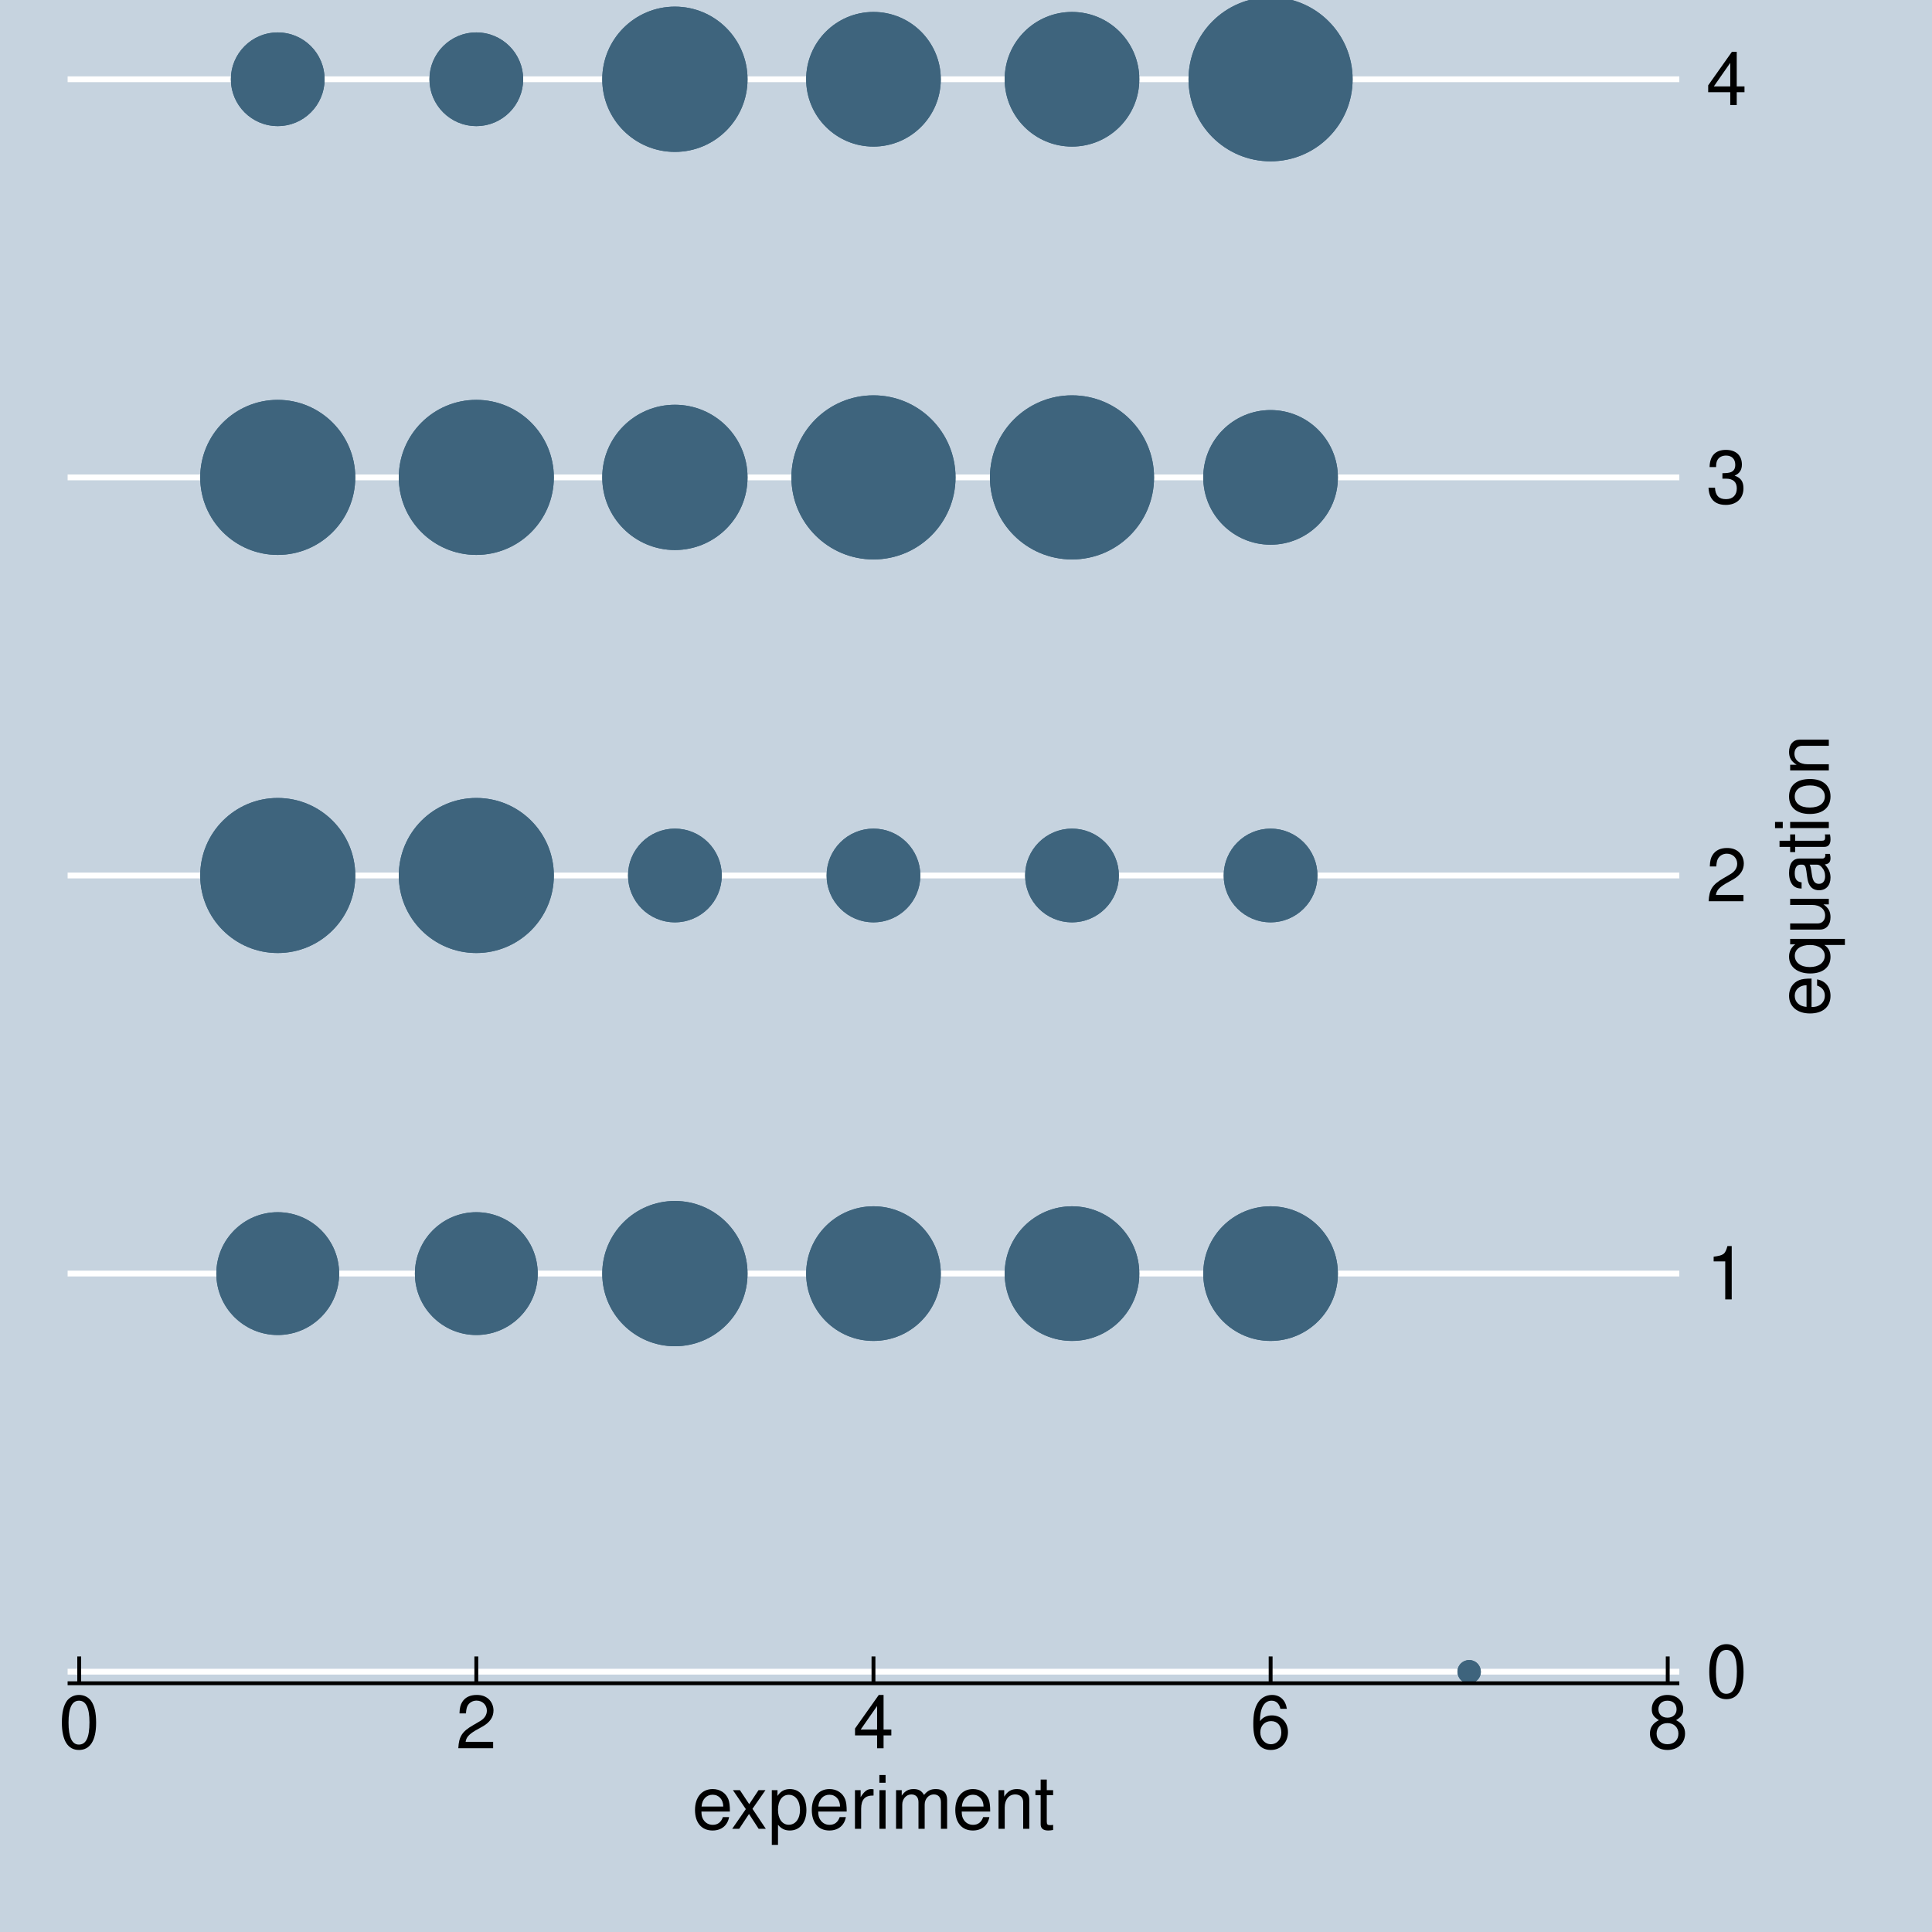
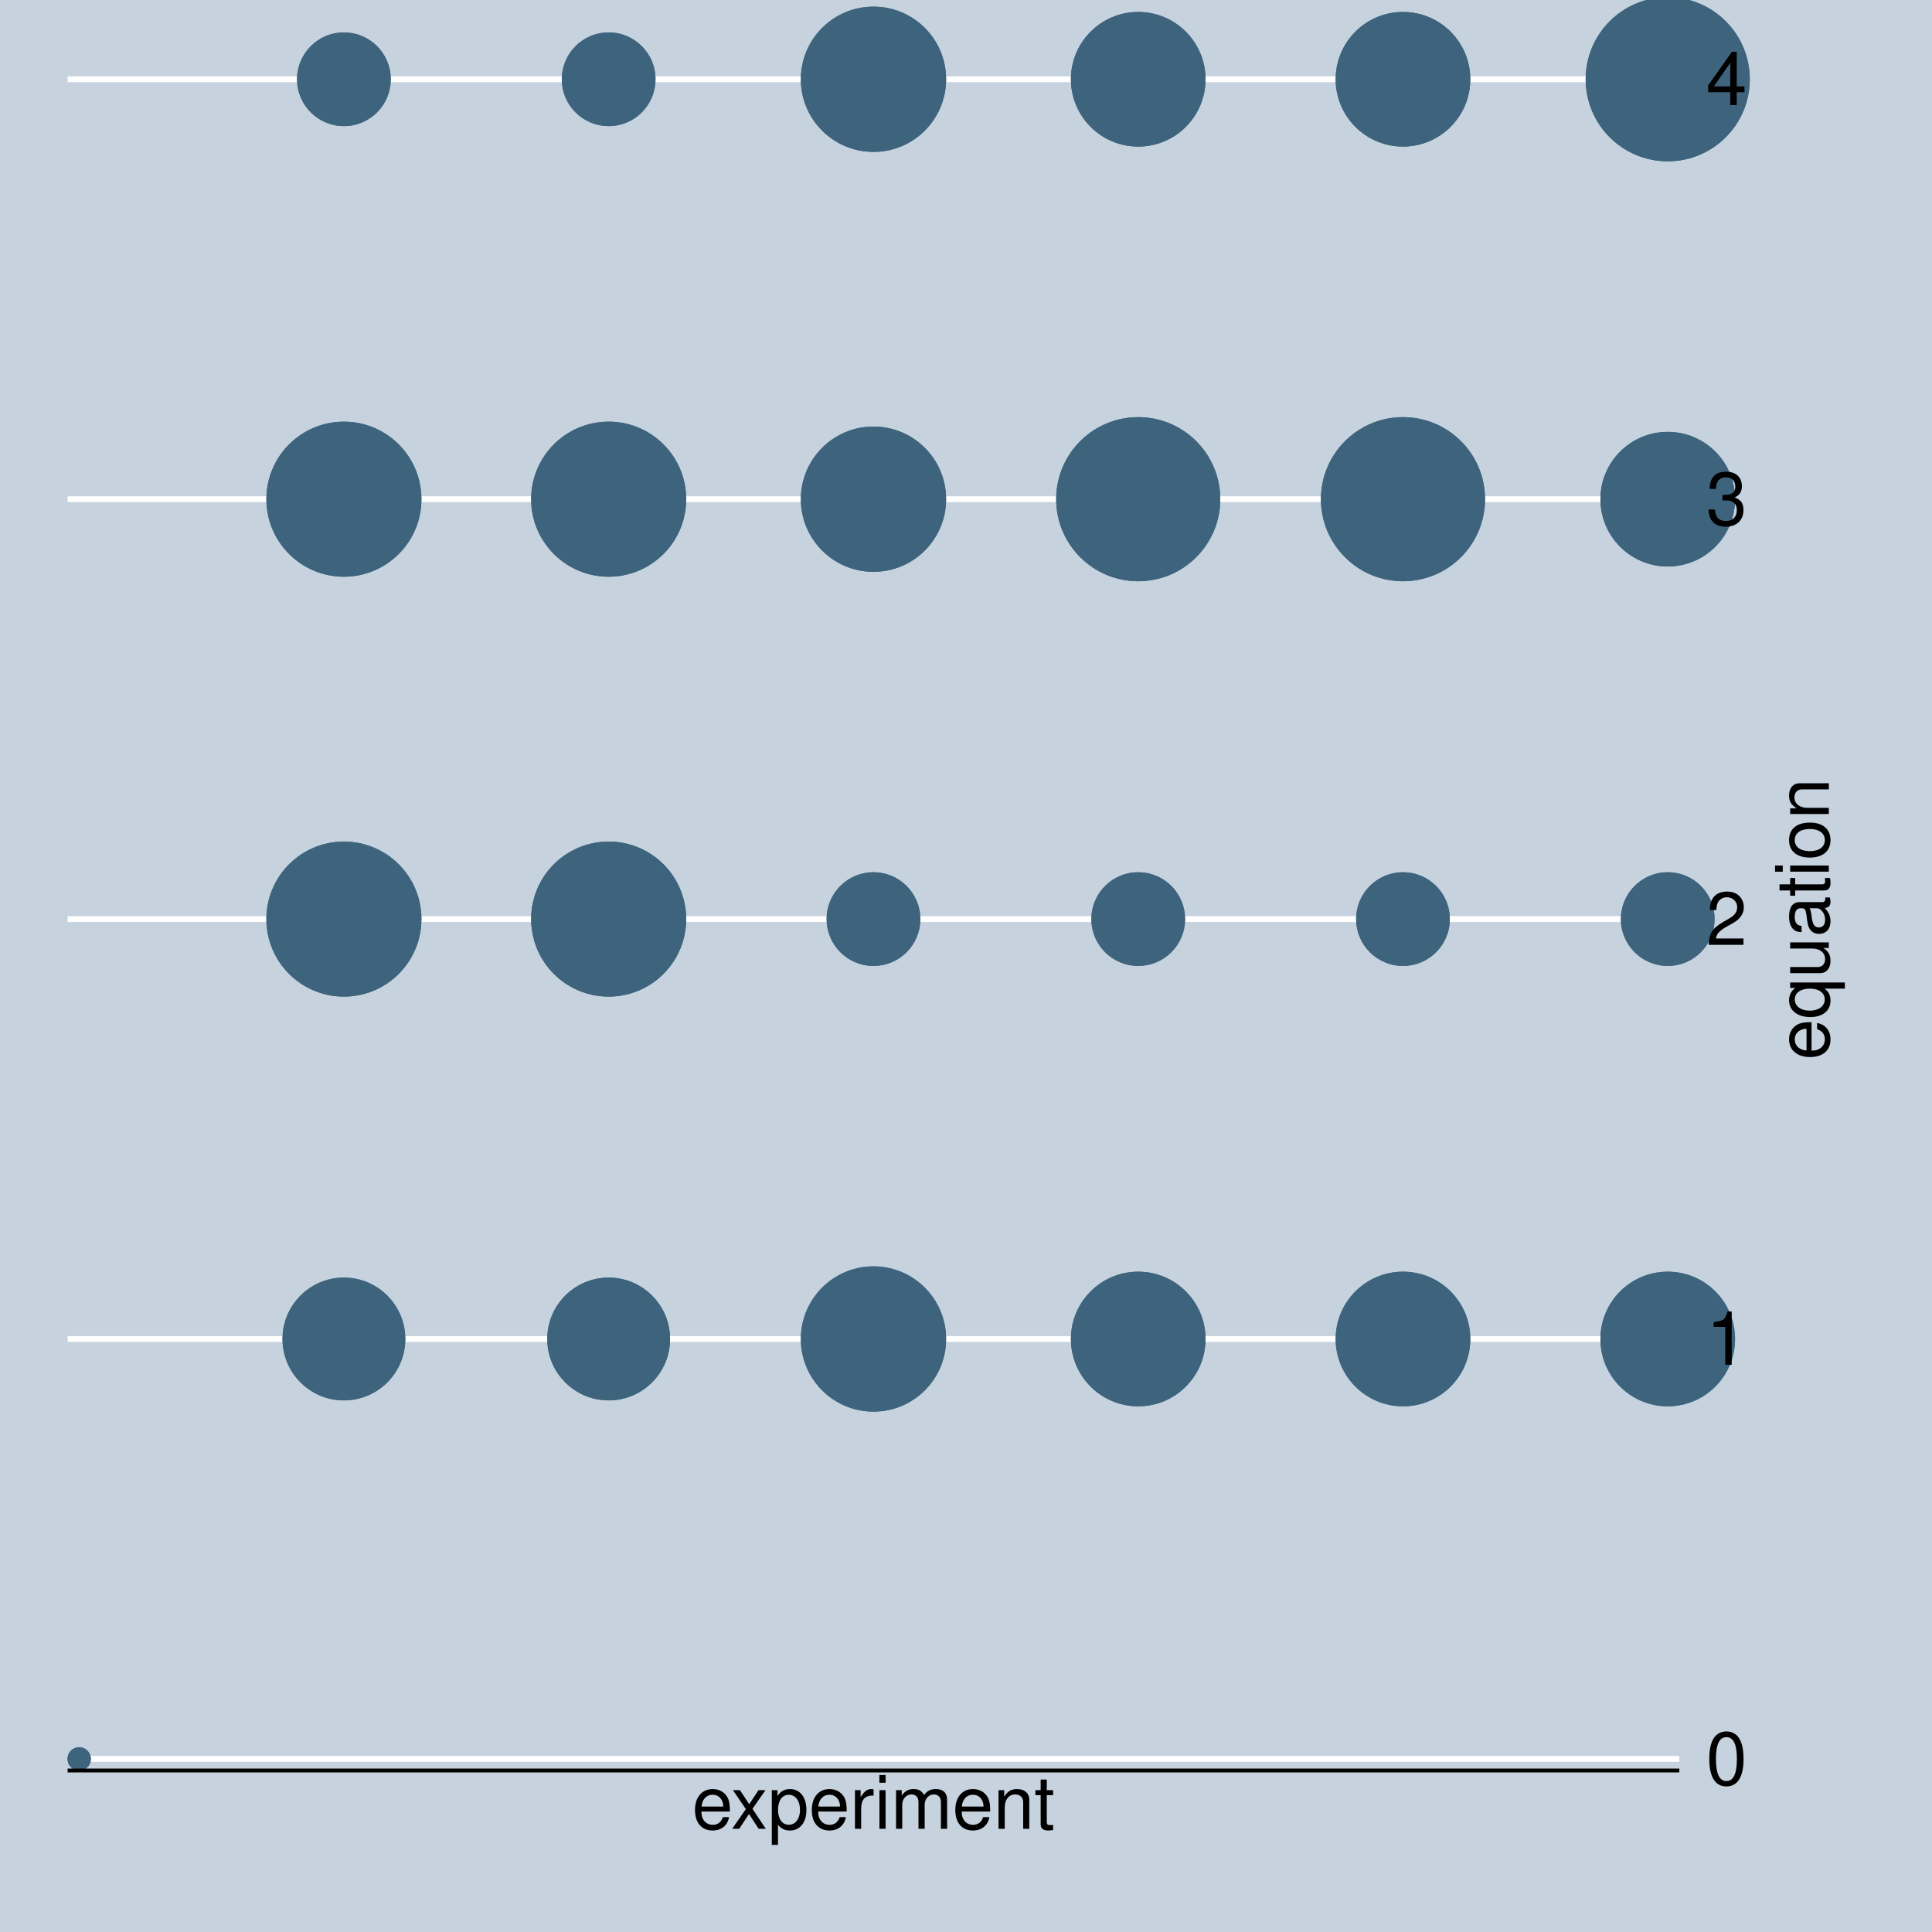
<svg xmlns="http://www.w3.org/2000/svg" version="1.1" width="600px" height="600px" viewBox="0 0 1584 1584">
  <rect x="0" y="0" width="1584" height="1584" style="fill:#C6D3DF;stroke:none" />
  <rect x="0.00" y="0.05" width="1584.00" height="1583.95" style="fill:#C6D3DF" />
  <rect x="1.58" y="1.63" width="1580.83" height="1580.78" style="fill:none;stroke:#C6D3DF;stroke-width:3.17" />
-   <line x1="55.44" y1="1370.56" x2="1376.84" y2="1370.56" style="stroke:#FFFFFF;stroke-width:4.75" />
-   <line x1="55.44" y1="1044.15" x2="1376.84" y2="1044.15" style="stroke:#FFFFFF;stroke-width:4.75" />
-   <line x1="55.44" y1="717.80" x2="1376.84" y2="717.80" style="stroke:#FFFFFF;stroke-width:4.75" />
-   <line x1="55.44" y1="391.40" x2="1376.84" y2="391.40" style="stroke:#FFFFFF;stroke-width:4.75" />
+   <line x1="55.44" y1="1442.08" x2="1376.84" y2="1442.08" style="stroke:#FFFFFF;stroke-width:4.75" />
+   <line x1="55.44" y1="1097.81" x2="1376.84" y2="1097.81" style="stroke:#FFFFFF;stroke-width:4.75" />
+   <line x1="55.44" y1="753.54" x2="1376.84" y2="753.54" style="stroke:#FFFFFF;stroke-width:4.75" />
+   <line x1="55.44" y1="409.27" x2="1376.84" y2="409.27" style="stroke:#FFFFFF;stroke-width:4.75" />
  <line x1="55.44" y1="64.99" x2="1376.84" y2="64.99" style="stroke:#FFFFFF;stroke-width:4.75" />
-   <circle cx="1204.52" cy="1370.61" r="9.60" style="fill:#3E647D" />
-   <circle cx="1204.52" cy="1370.61" r="0.10" style="fill:none;stroke:#3E647D;stroke-width:19.01" />
-   <circle cx="227.71" cy="1044.20" r="50.34" style="fill:#3E647D" />
-   <circle cx="227.71" cy="1044.20" r="40.84" style="fill:none;stroke:#3E647D;stroke-width:19.01" />
-   <circle cx="227.71" cy="717.80" r="63.56" style="fill:#3E647D" />
-   <circle cx="227.71" cy="717.80" r="54.06" style="fill:none;stroke:#3E647D;stroke-width:19.01" />
-   <circle cx="227.71" cy="391.40" r="63.56" style="fill:#3E647D" />
-   <circle cx="227.71" cy="391.40" r="54.06" style="fill:none;stroke:#3E647D;stroke-width:19.01" />
-   <circle cx="227.71" cy="64.99" r="38.41" style="fill:#3E647D" />
-   <circle cx="227.71" cy="64.99" r="28.91" style="fill:none;stroke:#3E647D;stroke-width:19.01" />
-   <circle cx="390.52" cy="1044.20" r="50.34" style="fill:#3E647D" />
-   <circle cx="390.52" cy="1044.20" r="40.84" style="fill:none;stroke:#3E647D;stroke-width:19.01" />
-   <circle cx="390.52" cy="717.80" r="63.56" style="fill:#3E647D" />
-   <circle cx="390.52" cy="717.80" r="54.06" style="fill:none;stroke:#3E647D;stroke-width:19.01" />
-   <circle cx="390.52" cy="391.40" r="63.56" style="fill:#3E647D" />
-   <circle cx="390.52" cy="391.40" r="54.06" style="fill:none;stroke:#3E647D;stroke-width:19.01" />
-   <circle cx="390.52" cy="64.99" r="38.41" style="fill:#3E647D" />
-   <circle cx="390.52" cy="64.99" r="28.91" style="fill:none;stroke:#3E647D;stroke-width:19.01" />
-   <circle cx="553.33" cy="1044.20" r="59.55" style="fill:#3E647D" />
-   <circle cx="553.33" cy="1044.20" r="50.05" style="fill:none;stroke:#3E647D;stroke-width:19.01" />
-   <circle cx="553.33" cy="717.80" r="38.41" style="fill:#3E647D" />
-   <circle cx="553.33" cy="717.80" r="28.91" style="fill:none;stroke:#3E647D;stroke-width:19.01" />
-   <circle cx="553.33" cy="391.40" r="59.55" style="fill:#3E647D" />
-   <circle cx="553.33" cy="391.40" r="50.05" style="fill:none;stroke:#3E647D;stroke-width:19.01" />
-   <circle cx="553.33" cy="64.99" r="59.55" style="fill:#3E647D" />
-   <circle cx="553.33" cy="64.99" r="50.05" style="fill:none;stroke:#3E647D;stroke-width:19.01" />
-   <circle cx="716.14" cy="1044.20" r="55.19" style="fill:#3E647D" />
-   <circle cx="716.14" cy="1044.20" r="45.69" style="fill:none;stroke:#3E647D;stroke-width:19.01" />
-   <circle cx="716.14" cy="717.80" r="38.41" style="fill:#3E647D" />
-   <circle cx="716.14" cy="717.80" r="28.91" style="fill:none;stroke:#3E647D;stroke-width:19.01" />
-   <circle cx="716.14" cy="391.40" r="67.27" style="fill:#3E647D" />
-   <circle cx="716.14" cy="391.40" r="57.77" style="fill:none;stroke:#3E647D;stroke-width:19.01" />
-   <circle cx="716.14" cy="64.99" r="55.19" style="fill:#3E647D" />
-   <circle cx="716.14" cy="64.99" r="45.69" style="fill:none;stroke:#3E647D;stroke-width:19.01" />
-   <circle cx="878.90" cy="1044.20" r="55.19" style="fill:#3E647D" />
-   <circle cx="878.90" cy="1044.20" r="45.69" style="fill:none;stroke:#3E647D;stroke-width:19.01" />
-   <circle cx="878.90" cy="717.80" r="38.41" style="fill:#3E647D" />
-   <circle cx="878.90" cy="717.80" r="28.91" style="fill:none;stroke:#3E647D;stroke-width:19.01" />
-   <circle cx="878.90" cy="391.40" r="67.27" style="fill:#3E647D" />
-   <circle cx="878.90" cy="391.40" r="57.77" style="fill:none;stroke:#3E647D;stroke-width:19.01" />
-   <circle cx="878.90" cy="64.99" r="55.19" style="fill:#3E647D" />
-   <circle cx="878.90" cy="64.99" r="45.69" style="fill:none;stroke:#3E647D;stroke-width:19.01" />
-   <circle cx="1041.71" cy="1044.20" r="55.19" style="fill:#3E647D" />
-   <circle cx="1041.71" cy="1044.20" r="45.69" style="fill:none;stroke:#3E647D;stroke-width:19.01" />
-   <circle cx="1041.71" cy="717.80" r="38.41" style="fill:#3E647D" />
-   <circle cx="1041.71" cy="717.80" r="28.91" style="fill:none;stroke:#3E647D;stroke-width:19.01" />
-   <circle cx="1041.71" cy="391.40" r="55.19" style="fill:#3E647D" />
-   <circle cx="1041.71" cy="391.40" r="45.69" style="fill:none;stroke:#3E647D;stroke-width:19.01" />
-   <circle cx="1041.71" cy="64.99" r="67.27" style="fill:#3E647D" />
-   <circle cx="1041.71" cy="64.99" r="57.77" style="fill:none;stroke:#3E647D;stroke-width:19.01" />
-   <text x="1398.81" y="1391.74" style="font-family:'Helvetica';font-size:60.49px;fill:#000000">0</text>
-   <text x="1398.81" y="1065.34" style="font-family:'Helvetica';font-size:60.49px;fill:#000000">1</text>
-   <text x="1398.81" y="738.98" style="font-family:'Helvetica';font-size:60.49px;fill:#000000">2</text>
-   <text x="1398.81" y="412.58" style="font-family:'Helvetica';font-size:60.49px;fill:#000000">3</text>
+   <circle cx="64.90" cy="1442.08" r="9.60" style="fill:#3E647D" />
+   <circle cx="64.90" cy="1442.08" r="0.10" style="fill:none;stroke:#3E647D;stroke-width:19.01" />
+   <circle cx="499.03" cy="1097.81" r="50.34" style="fill:#3E647D" />
+   <circle cx="499.03" cy="1097.81" r="40.84" style="fill:none;stroke:#3E647D;stroke-width:19.01" />
+   <circle cx="933.20" cy="1097.81" r="55.19" style="fill:#3E647D" />
+   <circle cx="933.20" cy="1097.81" r="45.69" style="fill:none;stroke:#3E647D;stroke-width:19.01" />
+   <circle cx="716.14" cy="1097.81" r="59.55" style="fill:#3E647D" />
+   <circle cx="716.14" cy="1097.81" r="50.05" style="fill:none;stroke:#3E647D;stroke-width:19.01" />
+   <circle cx="1367.33" cy="1097.81" r="55.19" style="fill:#3E647D" />
+   <circle cx="1367.33" cy="1097.81" r="45.69" style="fill:none;stroke:#3E647D;stroke-width:19.01" />
+   <circle cx="281.96" cy="1097.81" r="50.34" style="fill:#3E647D" />
+   <circle cx="281.96" cy="1097.81" r="40.84" style="fill:none;stroke:#3E647D;stroke-width:19.01" />
+   <circle cx="1150.27" cy="1097.81" r="55.19" style="fill:#3E647D" />
+   <circle cx="1150.27" cy="1097.81" r="45.69" style="fill:none;stroke:#3E647D;stroke-width:19.01" />
+   <circle cx="933.20" cy="753.54" r="38.41" style="fill:#3E647D" />
+   <circle cx="933.20" cy="753.54" r="28.91" style="fill:none;stroke:#3E647D;stroke-width:19.01" />
+   <circle cx="716.14" cy="753.54" r="38.41" style="fill:#3E647D" />
+   <circle cx="716.14" cy="753.54" r="28.91" style="fill:none;stroke:#3E647D;stroke-width:19.01" />
+   <circle cx="1150.27" cy="753.54" r="38.41" style="fill:#3E647D" />
+   <circle cx="1150.27" cy="753.54" r="28.91" style="fill:none;stroke:#3E647D;stroke-width:19.01" />
+   <circle cx="281.96" cy="753.54" r="63.56" style="fill:#3E647D" />
+   <circle cx="281.96" cy="753.54" r="54.06" style="fill:none;stroke:#3E647D;stroke-width:19.01" />
+   <circle cx="1367.33" cy="753.54" r="38.41" style="fill:#3E647D" />
+   <circle cx="1367.33" cy="753.54" r="28.91" style="fill:none;stroke:#3E647D;stroke-width:19.01" />
+   <circle cx="499.03" cy="753.54" r="63.56" style="fill:#3E647D" />
+   <circle cx="499.03" cy="753.54" r="54.06" style="fill:none;stroke:#3E647D;stroke-width:19.01" />
+   <circle cx="1150.27" cy="409.27" r="67.27" style="fill:#3E647D" />
+   <circle cx="1150.27" cy="409.27" r="57.77" style="fill:none;stroke:#3E647D;stroke-width:19.01" />
+   <circle cx="499.03" cy="409.27" r="63.56" style="fill:#3E647D" />
+   <circle cx="499.03" cy="409.27" r="54.06" style="fill:none;stroke:#3E647D;stroke-width:19.01" />
+   <circle cx="933.20" cy="409.27" r="67.27" style="fill:#3E647D" />
+   <circle cx="933.20" cy="409.27" r="57.77" style="fill:none;stroke:#3E647D;stroke-width:19.01" />
+   <circle cx="1367.33" cy="409.27" r="55.19" style="fill:#3E647D" />
+   <circle cx="1367.33" cy="409.27" r="45.69" style="fill:none;stroke:#3E647D;stroke-width:19.01" />
+   <circle cx="716.14" cy="409.27" r="59.55" style="fill:#3E647D" />
+   <circle cx="716.14" cy="409.27" r="50.05" style="fill:none;stroke:#3E647D;stroke-width:19.01" />
+   <circle cx="281.96" cy="409.27" r="63.56" style="fill:#3E647D" />
+   <circle cx="281.96" cy="409.27" r="54.06" style="fill:none;stroke:#3E647D;stroke-width:19.01" />
+   <circle cx="933.20" cy="64.99" r="55.19" style="fill:#3E647D" />
+   <circle cx="933.20" cy="64.99" r="45.69" style="fill:none;stroke:#3E647D;stroke-width:19.01" />
+   <circle cx="499.03" cy="64.99" r="38.41" style="fill:#3E647D" />
+   <circle cx="499.03" cy="64.99" r="28.91" style="fill:none;stroke:#3E647D;stroke-width:19.01" />
+   <circle cx="1150.27" cy="64.99" r="55.19" style="fill:#3E647D" />
+   <circle cx="1150.27" cy="64.99" r="45.69" style="fill:none;stroke:#3E647D;stroke-width:19.01" />
+   <circle cx="281.96" cy="64.99" r="38.41" style="fill:#3E647D" />
+   <circle cx="281.96" cy="64.99" r="28.91" style="fill:none;stroke:#3E647D;stroke-width:19.01" />
+   <circle cx="716.14" cy="64.99" r="59.55" style="fill:#3E647D" />
+   <circle cx="716.14" cy="64.99" r="50.05" style="fill:none;stroke:#3E647D;stroke-width:19.01" />
+   <circle cx="1367.33" cy="64.99" r="67.27" style="fill:#3E647D" />
+   <circle cx="1367.33" cy="64.99" r="57.77" style="fill:none;stroke:#3E647D;stroke-width:19.01" />
+   <text x="1398.81" y="1463.27" style="font-family:'Helvetica';font-size:60.49px;fill:#000000">0</text>
+   <text x="1398.81" y="1118.99" style="font-family:'Helvetica';font-size:60.49px;fill:#000000">1</text>
+   <text x="1398.81" y="774.72" style="font-family:'Helvetica';font-size:60.49px;fill:#000000">2</text>
+   <text x="1398.81" y="430.45" style="font-family:'Helvetica';font-size:60.49px;fill:#000000">3</text>
  <text x="1398.81" y="86.18" style="font-family:'Helvetica';font-size:60.49px;fill:#000000">4</text>
-   <text x="1499.40" y="717.80" style="font-family:'Helvetica';font-size:60.49px;fill:#000000" transform="rotate(-90 1499.40,717.80)" text-anchor="middle">equation</text>
-   <line x1="55.44" y1="1380.06" x2="1376.84" y2="1380.06" style="stroke:#000000;stroke-width:3.17" />
-   <line x1="64.95" y1="1358.08" x2="64.95" y2="1380.06" style="stroke:#000000;stroke-width:3.17" />
-   <text x="64.95" y="1433.37" style="font-family:'Helvetica';font-size:60.49px;fill:#000000" text-anchor="middle">0</text>
-   <line x1="390.52" y1="1358.08" x2="390.52" y2="1380.06" style="stroke:#000000;stroke-width:3.17" />
-   <text x="390.52" y="1433.37" style="font-family:'Helvetica';font-size:60.49px;fill:#000000" text-anchor="middle">2</text>
-   <line x1="716.14" y1="1358.08" x2="716.14" y2="1380.06" style="stroke:#000000;stroke-width:3.17" />
-   <text x="716.14" y="1433.37" style="font-family:'Helvetica';font-size:60.49px;fill:#000000" text-anchor="middle">4</text>
-   <line x1="1041.76" y1="1358.08" x2="1041.76" y2="1380.06" style="stroke:#000000;stroke-width:3.17" />
-   <text x="1041.76" y="1433.37" style="font-family:'Helvetica';font-size:60.49px;fill:#000000" text-anchor="middle">6</text>
-   <line x1="1367.33" y1="1358.08" x2="1367.33" y2="1380.06" style="stroke:#000000;stroke-width:3.17" />
-   <text x="1367.33" y="1433.37" style="font-family:'Helvetica';font-size:60.49px;fill:#000000" text-anchor="middle">8</text>
+   <text x="1499.40" y="753.54" style="font-family:'Helvetica';font-size:60.49px;fill:#000000" transform="rotate(-90 1499.40,753.54)" text-anchor="middle">equation</text>
+   <line x1="55.44" y1="1451.59" x2="1376.84" y2="1451.59" style="stroke:#000000;stroke-width:3.17" />
  <text x="716.14" y="1499.40" style="font-family:'Helvetica';font-size:60.49px;fill:#000000" text-anchor="middle">experiment</text>
</svg>
